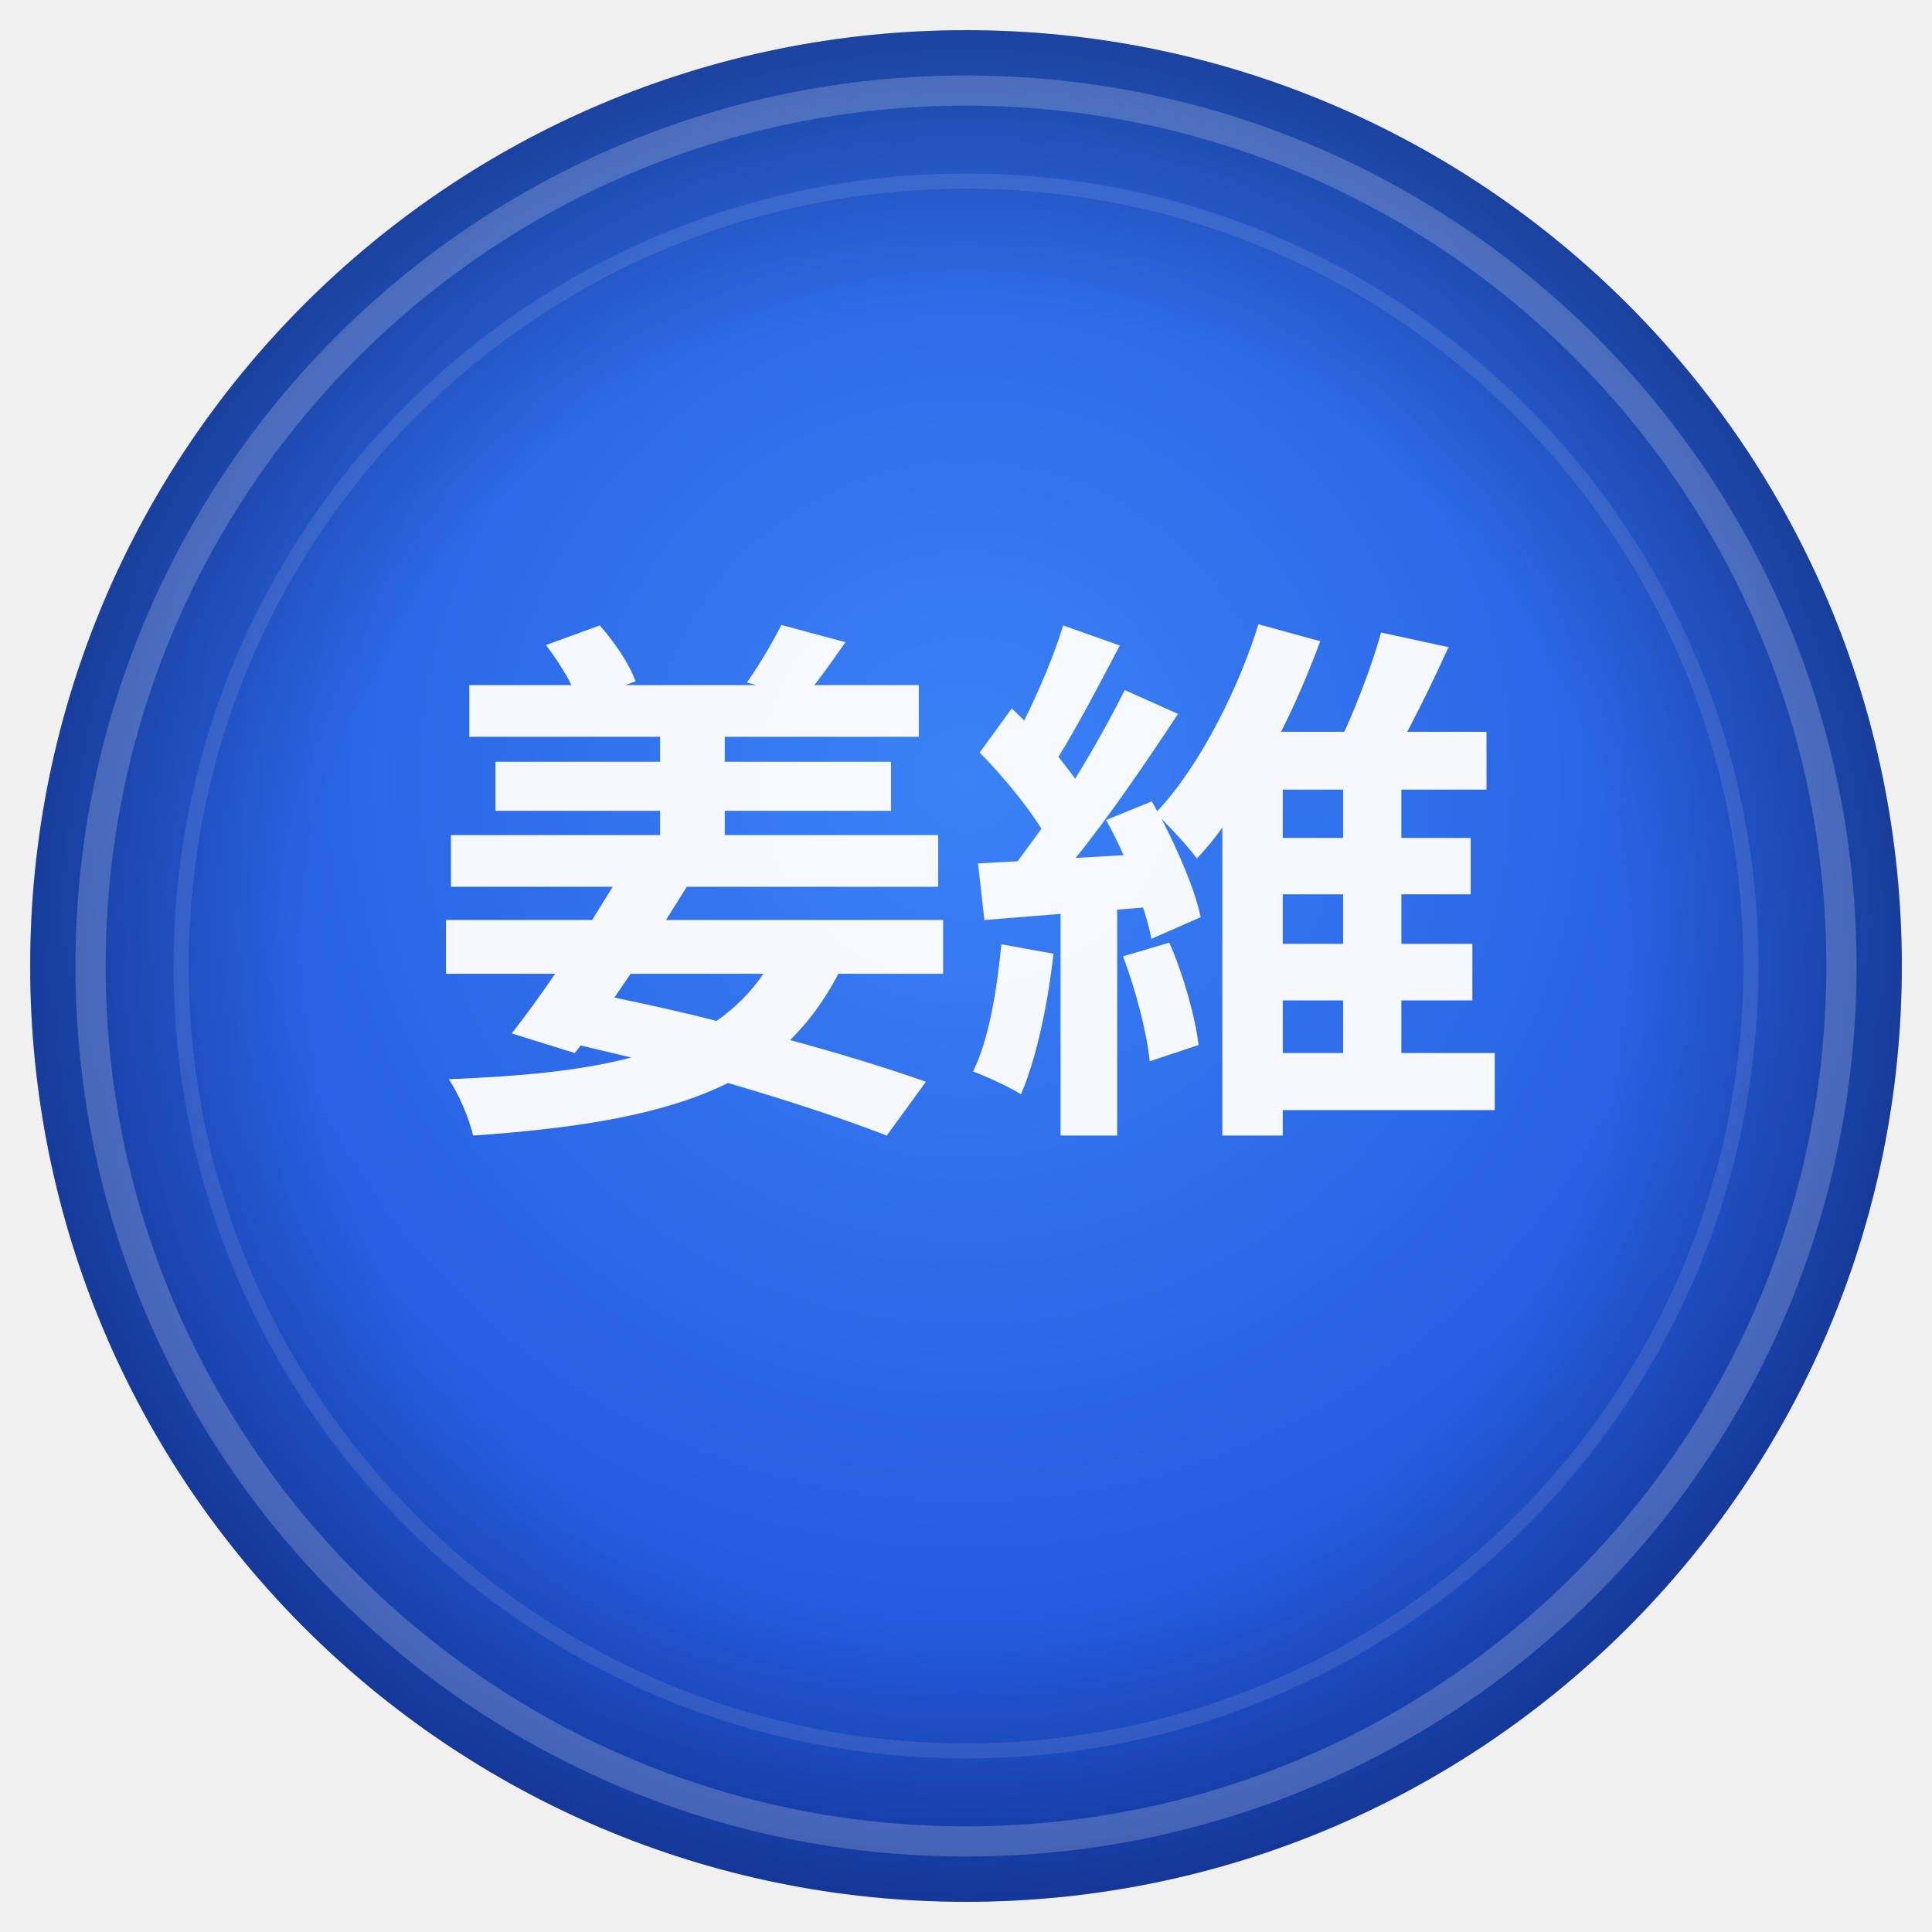
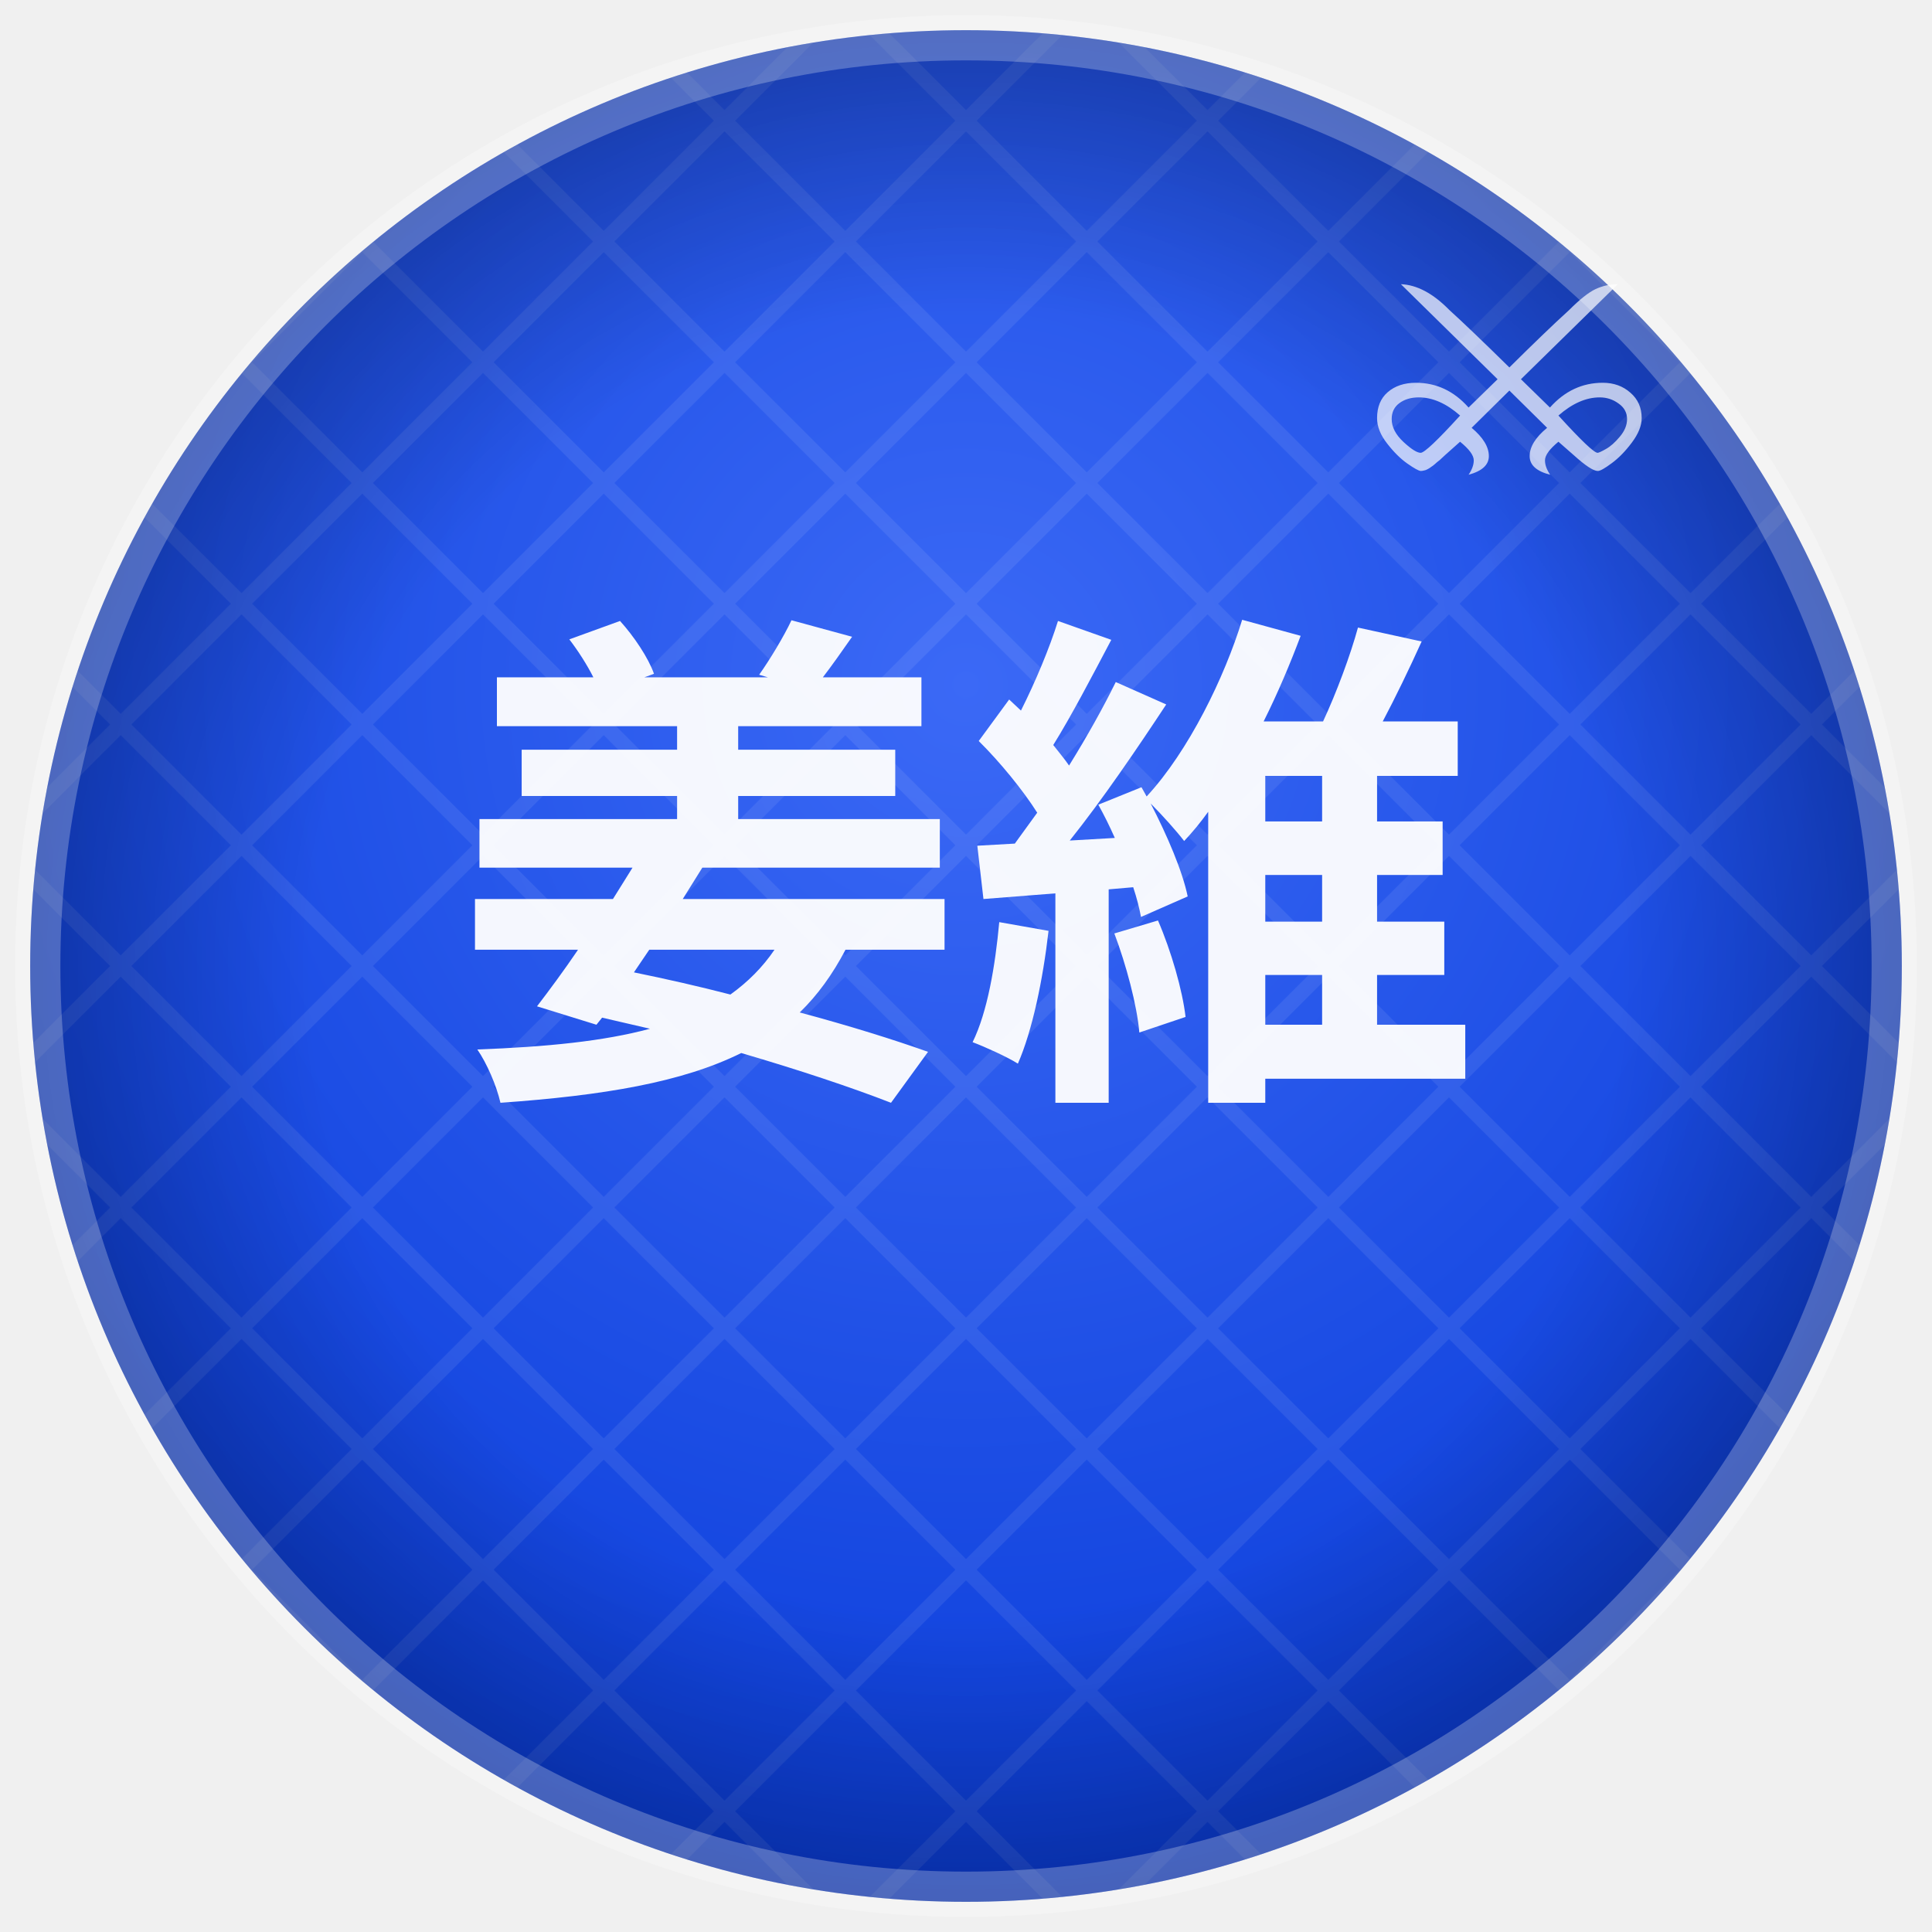
<svg xmlns="http://www.w3.org/2000/svg" width="128" height="128" viewBox="0 0 128 128">
  <defs>
-     <radialGradient id="bg" cx="50%" cy="40%" r="60%">
-       <stop offset="0%" stop-color="#3b82f6" />
-       <stop offset="100%" stop-color="#1d4ed8" />
+     <radialGradient id="bg_jiang_wei" cx="50%" cy="35%" r="65%">
+       <stop offset="0%" stop-color="#3b69f6" />
+       <stop offset="100%" stop-color="#0a3dda" />
    </radialGradient>
-     <radialGradient id="shadow" cx="50%" cy="50%" r="50%">
+     <radialGradient id="sh_jiang_wei" cx="50%" cy="50%" r="50%">
      <stop offset="70%" stop-color="transparent" />
-       <stop offset="100%" stop-color="rgba(0,0,0,0.3)" />
+       <stop offset="100%" stop-color="rgba(0,0,0,0.25)" />
    </radialGradient>
+     <pattern id="pat_jiang_wei" patternUnits="userSpaceOnUse" width="16" height="16">
+       <path d="M8 0 L16 8 L8 16 L0 8 Z" fill="none" stroke="rgba(255,255,255,0.08)" stroke-width="1" />
+     </pattern>
  </defs>
-   <circle cx="64" cy="64" r="62" fill="url(#bg)" />
-   <circle cx="64" cy="64" r="62" fill="url(#shadow)" />
-   <circle cx="64" cy="64" r="58" fill="none" stroke="rgba(255,255,255,0.2)" stroke-width="2" />
-   <circle cx="64" cy="64" r="52" fill="none" stroke="rgba(255,255,255,0.1)" stroke-width="1" />
-   <text x="64" y="72" text-anchor="middle" fill="white" font-size="36" font-family="serif" font-weight="bold" opacity="0.95">姜維</text>
+   <circle cx="64" cy="64" r="62" fill="url(#bg_jiang_wei)" />
+   <circle cx="64" cy="64" r="62" fill="url(#pat_jiang_wei)" />
+   <circle cx="64" cy="64" r="62" fill="url(#sh_jiang_wei)" />
+   <circle cx="64" cy="64" r="61.5" fill="none" stroke="rgba(255,255,255,0.25)" stroke-width="3" />
+   <text x="64" y="70" text-anchor="middle" fill="white" font-size="34" font-family="serif" font-weight="bold" opacity="0.95">姜維</text>
+   <text x="100" y="30" text-anchor="middle" fill="white" font-size="18" opacity="0.7">⚔</text>
</svg>
